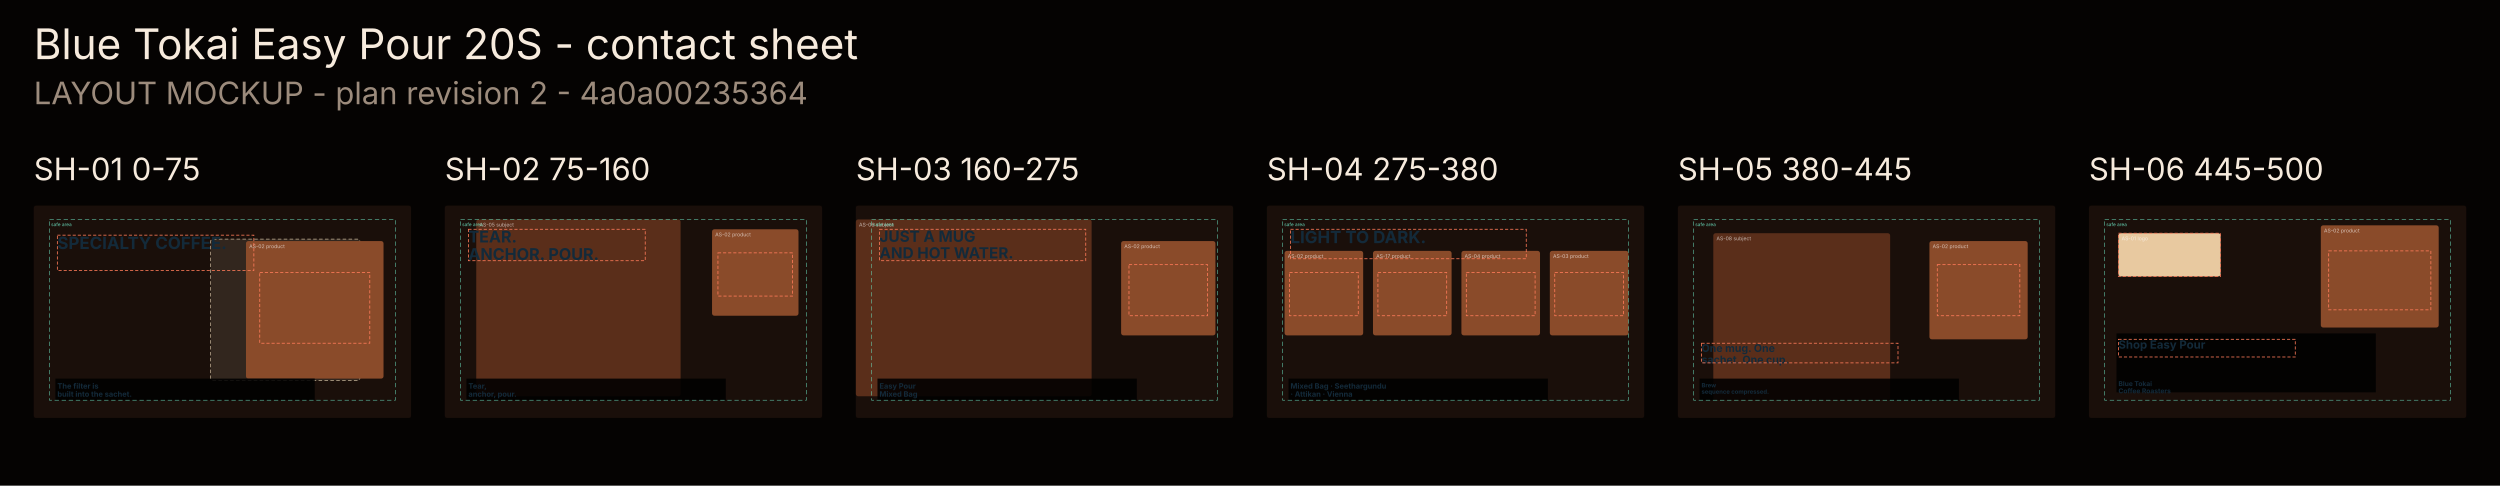
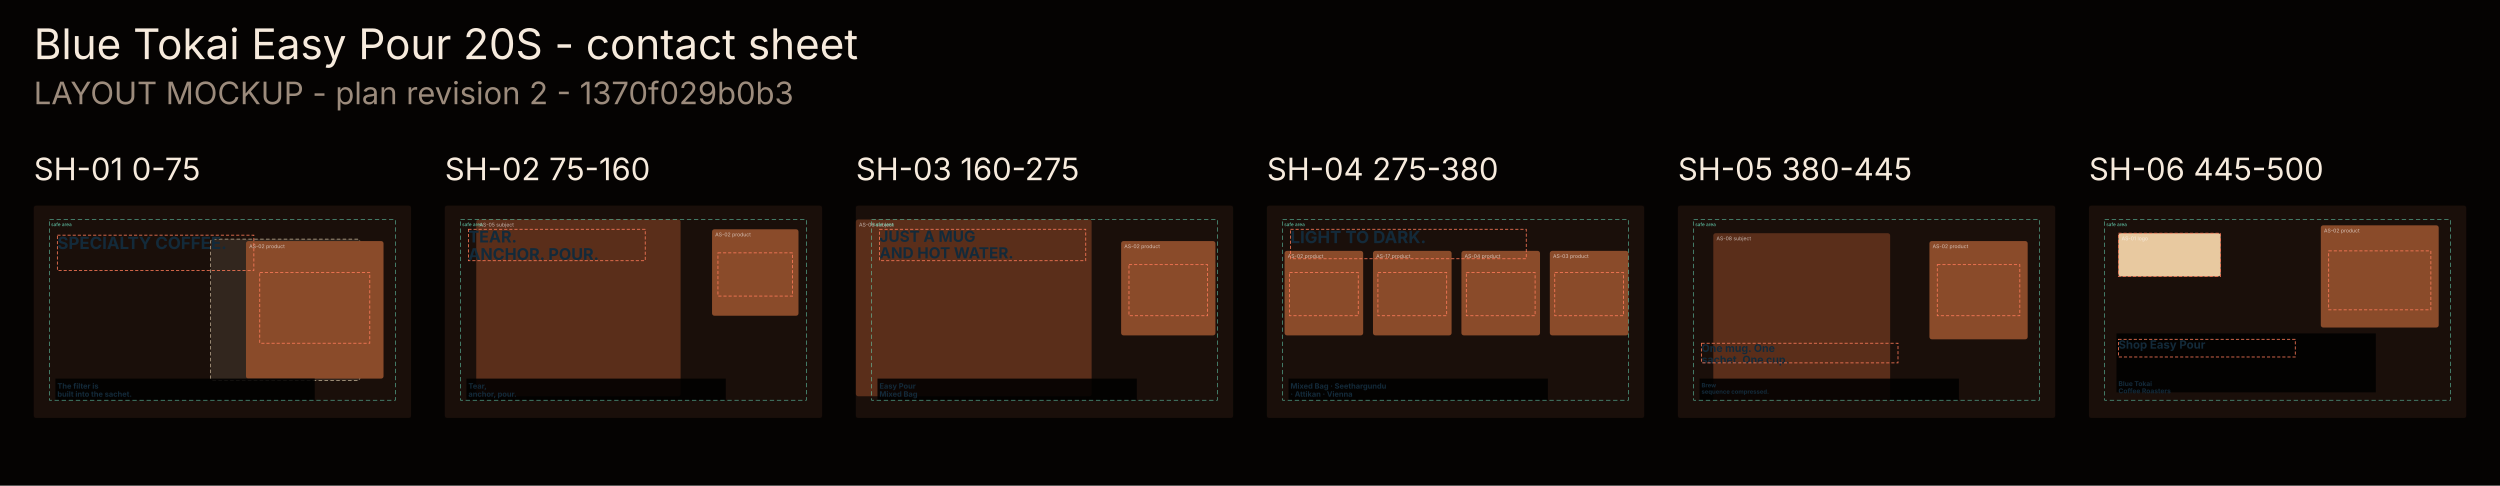
<svg xmlns="http://www.w3.org/2000/svg" width="1776" height="345" viewBox="0 0 1776 345">
  <rect width="100%" height="100%" fill="#050302" />
  <text x="24" y="42" font-family="Inter, Segoe UI, sans-serif" font-size="30" fill="#F7EBDD">Blue Tokai Easy Pour 20S - contact sheet</text>
-   <text x="24" y="74" font-family="Inter, Segoe UI, sans-serif" font-size="22" fill="#9C8B7C">LAYOUT MOCKUP - plan revision 2 - 4a0a00235364</text>
+   <text x="24" y="74" font-family="Inter, Segoe UI, sans-serif" font-size="22" fill="#9C8B7C">LAYOUT MOCKUP - plan revision 2 - 1370f029b0b3</text>
  <g transform="translate(24,146)">
    <svg width="268" height="151" viewBox="0 0 1920 1080">
      <rect x="0" y="0" width="1920" height="1080" fill="#0B0604" />
      <rect x="0" y="0" width="1920" height="1080" fill="#1A0F0A" fill-opacity="1.00" rx="12" />
      <rect x="900" y="170" width="760" height="720" fill="#E8D5B5" fill-opacity="0.12" rx="12" stroke="#E8D5B5" stroke-width="3" stroke-dasharray="18 12" />
      <rect x="1080" y="180" width="700" height="700" fill="#8A4B2A" fill-opacity="1.00" rx="12" />
      <text x="1096" y="216" font-family="Inter, Segoe UI, sans-serif" font-size="26" fill="#FFFFFF" fill-opacity="0.65">AS-02 product</text>
      <rect x="1150" y="340" width="560" height="360" fill="none" stroke="#FF7A59" stroke-width="4" stroke-dasharray="16 10" />
      <text x="120" y="220.5" font-family="Inter, Segoe UI, sans-serif" font-size="86" font-weight="700" fill="#132A3A" text-anchor="start">
        <tspan x="120" dy="0.0">SPECIALTY COFFEE.</tspan>
      </text>
      <rect x="120" y="150" width="1000" height="180" fill="none" stroke="#FF7A59" stroke-width="4" stroke-dasharray="16 10" />
      <rect x="110" y="880" width="1320" height="110" fill="#000000" fill-opacity="0.88" />
      <text x="120" y="931.2" font-family="Inter, Segoe UI, sans-serif" font-size="38" font-weight="700" fill="#132A3A" text-anchor="start">
        <tspan x="120" dy="0.0">The filter is</tspan>
        <tspan x="120" dy="41.0">built into the sachet.</tspan>
      </text>
      <rect x="80" y="70" width="1760" height="920" fill="none" stroke="#6BE3C2" stroke-width="3" stroke-dasharray="22 14" stroke-opacity="0.85" />
      <text x="88" y="104" font-family="Inter, Segoe UI, sans-serif" font-size="24" fill="#6BE3C2" fill-opacity="0.9">safe area</text>
    </svg>
    <text x="0" y="-18" font-family="Inter, Segoe UI, sans-serif" font-size="22" fill="#F7EBDD">SH-01 0-75</text>
  </g>
  <g transform="translate(316,146)">
    <svg width="268" height="151" viewBox="0 0 1920 1080">
      <rect x="0" y="0" width="1920" height="1080" fill="#0B0604" />
      <rect x="0" y="0" width="1920" height="1080" fill="#1A0F0A" fill-opacity="1.00" rx="12" />
      <rect x="160" y="70" width="1040" height="900" fill="#5A2E1A" fill-opacity="1.00" rx="12" />
      <text x="176" y="106" font-family="Inter, Segoe UI, sans-serif" font-size="26" fill="#FFFFFF" fill-opacity="0.65">AS-05 subject</text>
      <rect x="1360" y="120" width="440" height="440" fill="#8A4B2A" fill-opacity="1.00" rx="12" />
      <text x="1376" y="156" font-family="Inter, Segoe UI, sans-serif" font-size="26" fill="#FFFFFF" fill-opacity="0.65">AS-02 product</text>
      <rect x="1390" y="240" width="380" height="220" fill="none" stroke="#FF7A59" stroke-width="4" stroke-dasharray="16 10" />
      <text x="120" y="187.2" font-family="Inter, Segoe UI, sans-serif" font-size="82" font-weight="700" fill="#132A3A" text-anchor="start">
        <tspan x="120" dy="0.0">TEAR.</tspan>
        <tspan x="120" dy="88.6">ANCHOR. POUR.</tspan>
      </text>
      <rect x="120" y="120" width="900" height="160" fill="none" stroke="#FF7A59" stroke-width="4" stroke-dasharray="16 10" />
      <rect x="110" y="880" width="1320" height="110" fill="#000000" fill-opacity="0.88" />
      <text x="120" y="931.2" font-family="Inter, Segoe UI, sans-serif" font-size="38" font-weight="700" fill="#132A3A" text-anchor="start">
        <tspan x="120" dy="0.0">Tear,</tspan>
        <tspan x="120" dy="41.0">anchor, pour.</tspan>
      </text>
      <rect x="80" y="70" width="1760" height="920" fill="none" stroke="#6BE3C2" stroke-width="3" stroke-dasharray="22 14" stroke-opacity="0.85" />
      <text x="88" y="104" font-family="Inter, Segoe UI, sans-serif" font-size="24" fill="#6BE3C2" fill-opacity="0.9">safe area</text>
    </svg>
    <text x="0" y="-18" font-family="Inter, Segoe UI, sans-serif" font-size="22" fill="#F7EBDD">SH-02 75-160</text>
  </g>
  <g transform="translate(608,146)">
    <svg width="268" height="151" viewBox="0 0 1920 1080">
      <rect x="0" y="0" width="1920" height="1080" fill="#0B0604" />
      <rect x="0" y="0" width="1920" height="1080" fill="#1A0F0A" fill-opacity="1.00" rx="12" />
      <rect x="0" y="70" width="1200" height="900" fill="#5A2E1A" fill-opacity="1.00" rx="12" />
      <text x="16" y="106" font-family="Inter, Segoe UI, sans-serif" font-size="26" fill="#FFFFFF" fill-opacity="0.65">AS-06 subject</text>
      <rect x="1350" y="180" width="480" height="480" fill="#8A4B2A" fill-opacity="1.00" rx="12" />
      <text x="1366" y="216" font-family="Inter, Segoe UI, sans-serif" font-size="26" fill="#FFFFFF" fill-opacity="0.65">AS-02 product</text>
      <rect x="1390" y="300" width="400" height="260" fill="none" stroke="#FF7A59" stroke-width="4" stroke-dasharray="16 10" />
      <text x="120" y="184.0" font-family="Inter, Segoe UI, sans-serif" font-size="78" font-weight="700" fill="#132A3A" text-anchor="start">
        <tspan x="120" dy="0.0">JUST A MUG</tspan>
        <tspan x="120" dy="84.2">AND HOT WATER.</tspan>
      </text>
      <rect x="120" y="120" width="1050" height="160" fill="none" stroke="#FF7A59" stroke-width="4" stroke-dasharray="16 10" />
      <rect x="110" y="880" width="1320" height="110" fill="#000000" fill-opacity="0.88" />
      <text x="120" y="931.2" font-family="Inter, Segoe UI, sans-serif" font-size="38" font-weight="700" fill="#132A3A" text-anchor="start">
        <tspan x="120" dy="0.0">Easy Pour</tspan>
        <tspan x="120" dy="41.0">Mixed Bag</tspan>
      </text>
      <rect x="80" y="70" width="1760" height="920" fill="none" stroke="#6BE3C2" stroke-width="3" stroke-dasharray="22 14" stroke-opacity="0.85" />
      <text x="88" y="104" font-family="Inter, Segoe UI, sans-serif" font-size="24" fill="#6BE3C2" fill-opacity="0.9">safe area</text>
    </svg>
    <text x="0" y="-18" font-family="Inter, Segoe UI, sans-serif" font-size="22" fill="#F7EBDD">SH-03 160-275</text>
  </g>
  <g transform="translate(900,146)">
    <svg width="268" height="151" viewBox="0 0 1920 1080">
      <rect x="0" y="0" width="1920" height="1080" fill="#0B0604" />
      <rect x="0" y="0" width="1920" height="1080" fill="#1A0F0A" fill-opacity="1.00" rx="12" />
      <rect x="90" y="230" width="400" height="430" fill="#8A4B2A" fill-opacity="1.00" rx="12" />
      <text x="106" y="266" font-family="Inter, Segoe UI, sans-serif" font-size="26" fill="#FFFFFF" fill-opacity="0.65">AS-02 product</text>
      <rect x="115" y="340" width="350" height="220" fill="none" stroke="#FF7A59" stroke-width="4" stroke-dasharray="16 10" />
      <rect x="540" y="230" width="400" height="430" fill="#8A4B2A" fill-opacity="1.00" rx="12" />
      <text x="556" y="266" font-family="Inter, Segoe UI, sans-serif" font-size="26" fill="#FFFFFF" fill-opacity="0.65">AS-17 product</text>
      <rect x="565" y="340" width="350" height="220" fill="none" stroke="#FF7A59" stroke-width="4" stroke-dasharray="16 10" />
      <rect x="990" y="230" width="400" height="430" fill="#8A4B2A" fill-opacity="1.00" rx="12" />
      <text x="1006" y="266" font-family="Inter, Segoe UI, sans-serif" font-size="26" fill="#FFFFFF" fill-opacity="0.65">AS-04 product</text>
      <rect x="1015" y="340" width="350" height="220" fill="none" stroke="#FF7A59" stroke-width="4" stroke-dasharray="16 10" />
      <rect x="1440" y="230" width="400" height="430" fill="#8A4B2A" fill-opacity="1.00" rx="12" />
      <text x="1456" y="266" font-family="Inter, Segoe UI, sans-serif" font-size="26" fill="#FFFFFF" fill-opacity="0.65">AS-03 product</text>
      <rect x="1465" y="340" width="350" height="220" fill="none" stroke="#FF7A59" stroke-width="4" stroke-dasharray="16 10" />
      <text x="120" y="190.5" font-family="Inter, Segoe UI, sans-serif" font-size="86" font-weight="700" fill="#132A3A" text-anchor="start">
        <tspan x="120" dy="0.0">LIGHT TO DARK.</tspan>
      </text>
      <rect x="120" y="120" width="1200" height="150" fill="none" stroke="#FF7A59" stroke-width="4" stroke-dasharray="16 10" />
      <rect x="110" y="880" width="1320" height="110" fill="#000000" fill-opacity="0.88" />
      <text x="120" y="931.2" font-family="Inter, Segoe UI, sans-serif" font-size="38" font-weight="700" fill="#132A3A" text-anchor="start">
        <tspan x="120" dy="0.0">Mixed Bag · Seethargundu</tspan>
        <tspan x="120" dy="41.0">· Attikan · Vienna</tspan>
      </text>
      <rect x="80" y="70" width="1760" height="920" fill="none" stroke="#6BE3C2" stroke-width="3" stroke-dasharray="22 14" stroke-opacity="0.85" />
      <text x="88" y="104" font-family="Inter, Segoe UI, sans-serif" font-size="24" fill="#6BE3C2" fill-opacity="0.9">safe area</text>
    </svg>
    <text x="0" y="-18" font-family="Inter, Segoe UI, sans-serif" font-size="22" fill="#F7EBDD">SH-04 275-380</text>
  </g>
  <g transform="translate(1192,146)">
    <svg width="268" height="151" viewBox="0 0 1920 1080">
      <rect x="0" y="0" width="1920" height="1080" fill="#0B0604" />
      <rect x="0" y="0" width="1920" height="1080" fill="#1A0F0A" fill-opacity="1.00" rx="12" />
      <rect x="180" y="140" width="900" height="850" fill="#5A2E1A" fill-opacity="1.00" rx="12" />
      <text x="196" y="176" font-family="Inter, Segoe UI, sans-serif" font-size="26" fill="#FFFFFF" fill-opacity="0.65">AS-08 subject</text>
      <rect x="1280" y="180" width="500" height="500" fill="#8A4B2A" fill-opacity="1.00" rx="12" />
      <text x="1296" y="216" font-family="Inter, Segoe UI, sans-serif" font-size="26" fill="#FFFFFF" fill-opacity="0.65">AS-02 product</text>
      <rect x="1320" y="300" width="420" height="260" fill="none" stroke="#FF7A59" stroke-width="4" stroke-dasharray="16 10" />
      <text x="120" y="744.3" font-family="Inter, Segoe UI, sans-serif" font-size="54" font-weight="700" fill="#132A3A" text-anchor="start">
        <tspan x="120" dy="0.0">One mug. One</tspan>
        <tspan x="120" dy="58.3">sachet. One cup.</tspan>
      </text>
      <rect x="120" y="700" width="1000" height="100" fill="none" stroke="#FF7A59" stroke-width="4" stroke-dasharray="16 10" />
      <rect x="110" y="880" width="1320" height="110" fill="#000000" fill-opacity="0.88" />
      <text x="120" y="924.6" font-family="Inter, Segoe UI, sans-serif" font-size="30" font-weight="700" fill="#132A3A" text-anchor="start">
        <tspan x="120" dy="0.0">Brew</tspan>
        <tspan x="120" dy="32.4">sequence compressed.</tspan>
      </text>
      <rect x="80" y="70" width="1760" height="920" fill="none" stroke="#6BE3C2" stroke-width="3" stroke-dasharray="22 14" stroke-opacity="0.85" />
      <text x="88" y="104" font-family="Inter, Segoe UI, sans-serif" font-size="24" fill="#6BE3C2" fill-opacity="0.9">safe area</text>
    </svg>
    <text x="0" y="-18" font-family="Inter, Segoe UI, sans-serif" font-size="22" fill="#F7EBDD">SH-05 380-445</text>
  </g>
  <g transform="translate(1484,146)">
    <svg width="268" height="151" viewBox="0 0 1920 1080">
      <rect x="0" y="0" width="1920" height="1080" fill="#0B0604" />
      <rect x="0" y="0" width="1920" height="1080" fill="#1A0F0A" fill-opacity="1.00" rx="12" />
      <rect x="1180" y="100" width="600" height="520" fill="#8A4B2A" fill-opacity="1.00" rx="12" />
      <text x="1196" y="136" font-family="Inter, Segoe UI, sans-serif" font-size="26" fill="#FFFFFF" fill-opacity="0.65">AS-02 product</text>
      <rect x="1220" y="230" width="520" height="300" fill="none" stroke="#FF7A59" stroke-width="4" stroke-dasharray="16 10" />
      <rect x="150" y="140" width="520" height="220" fill="#E8C9A0" fill-opacity="1.00" rx="12" />
      <text x="166" y="176" font-family="Inter, Segoe UI, sans-serif" font-size="26" fill="#FFFFFF" fill-opacity="0.65">AS-01 logo</text>
      <rect x="150" y="140" width="520" height="220" fill="none" stroke="#FF7A59" stroke-width="4" stroke-dasharray="16 10" />
      <rect x="140" y="650" width="1320" height="300" fill="#000000" fill-opacity="0.88" />
      <text x="150" y="727.6" font-family="Inter, Segoe UI, sans-serif" font-size="58" font-weight="700" fill="#132A3A" text-anchor="start">
        <tspan x="150" dy="0.0">Shop Easy Pour</tspan>
      </text>
      <rect x="150" y="680" width="900" height="90" fill="none" stroke="#FF7A59" stroke-width="4" stroke-dasharray="16 10" />
      <text x="150" y="917.9" font-family="Inter, Segoe UI, sans-serif" font-size="34" font-weight="700" fill="#132A3A" text-anchor="start">
        <tspan x="150" dy="0.0">Blue Tokai</tspan>
        <tspan x="150" dy="36.7">Coffee Roasters</tspan>
      </text>
      <rect x="80" y="70" width="1760" height="920" fill="none" stroke="#6BE3C2" stroke-width="3" stroke-dasharray="22 14" stroke-opacity="0.85" />
      <text x="88" y="104" font-family="Inter, Segoe UI, sans-serif" font-size="24" fill="#6BE3C2" fill-opacity="0.9">safe area</text>
    </svg>
    <text x="0" y="-18" font-family="Inter, Segoe UI, sans-serif" font-size="22" fill="#F7EBDD">SH-06 445-500</text>
  </g>
</svg>
